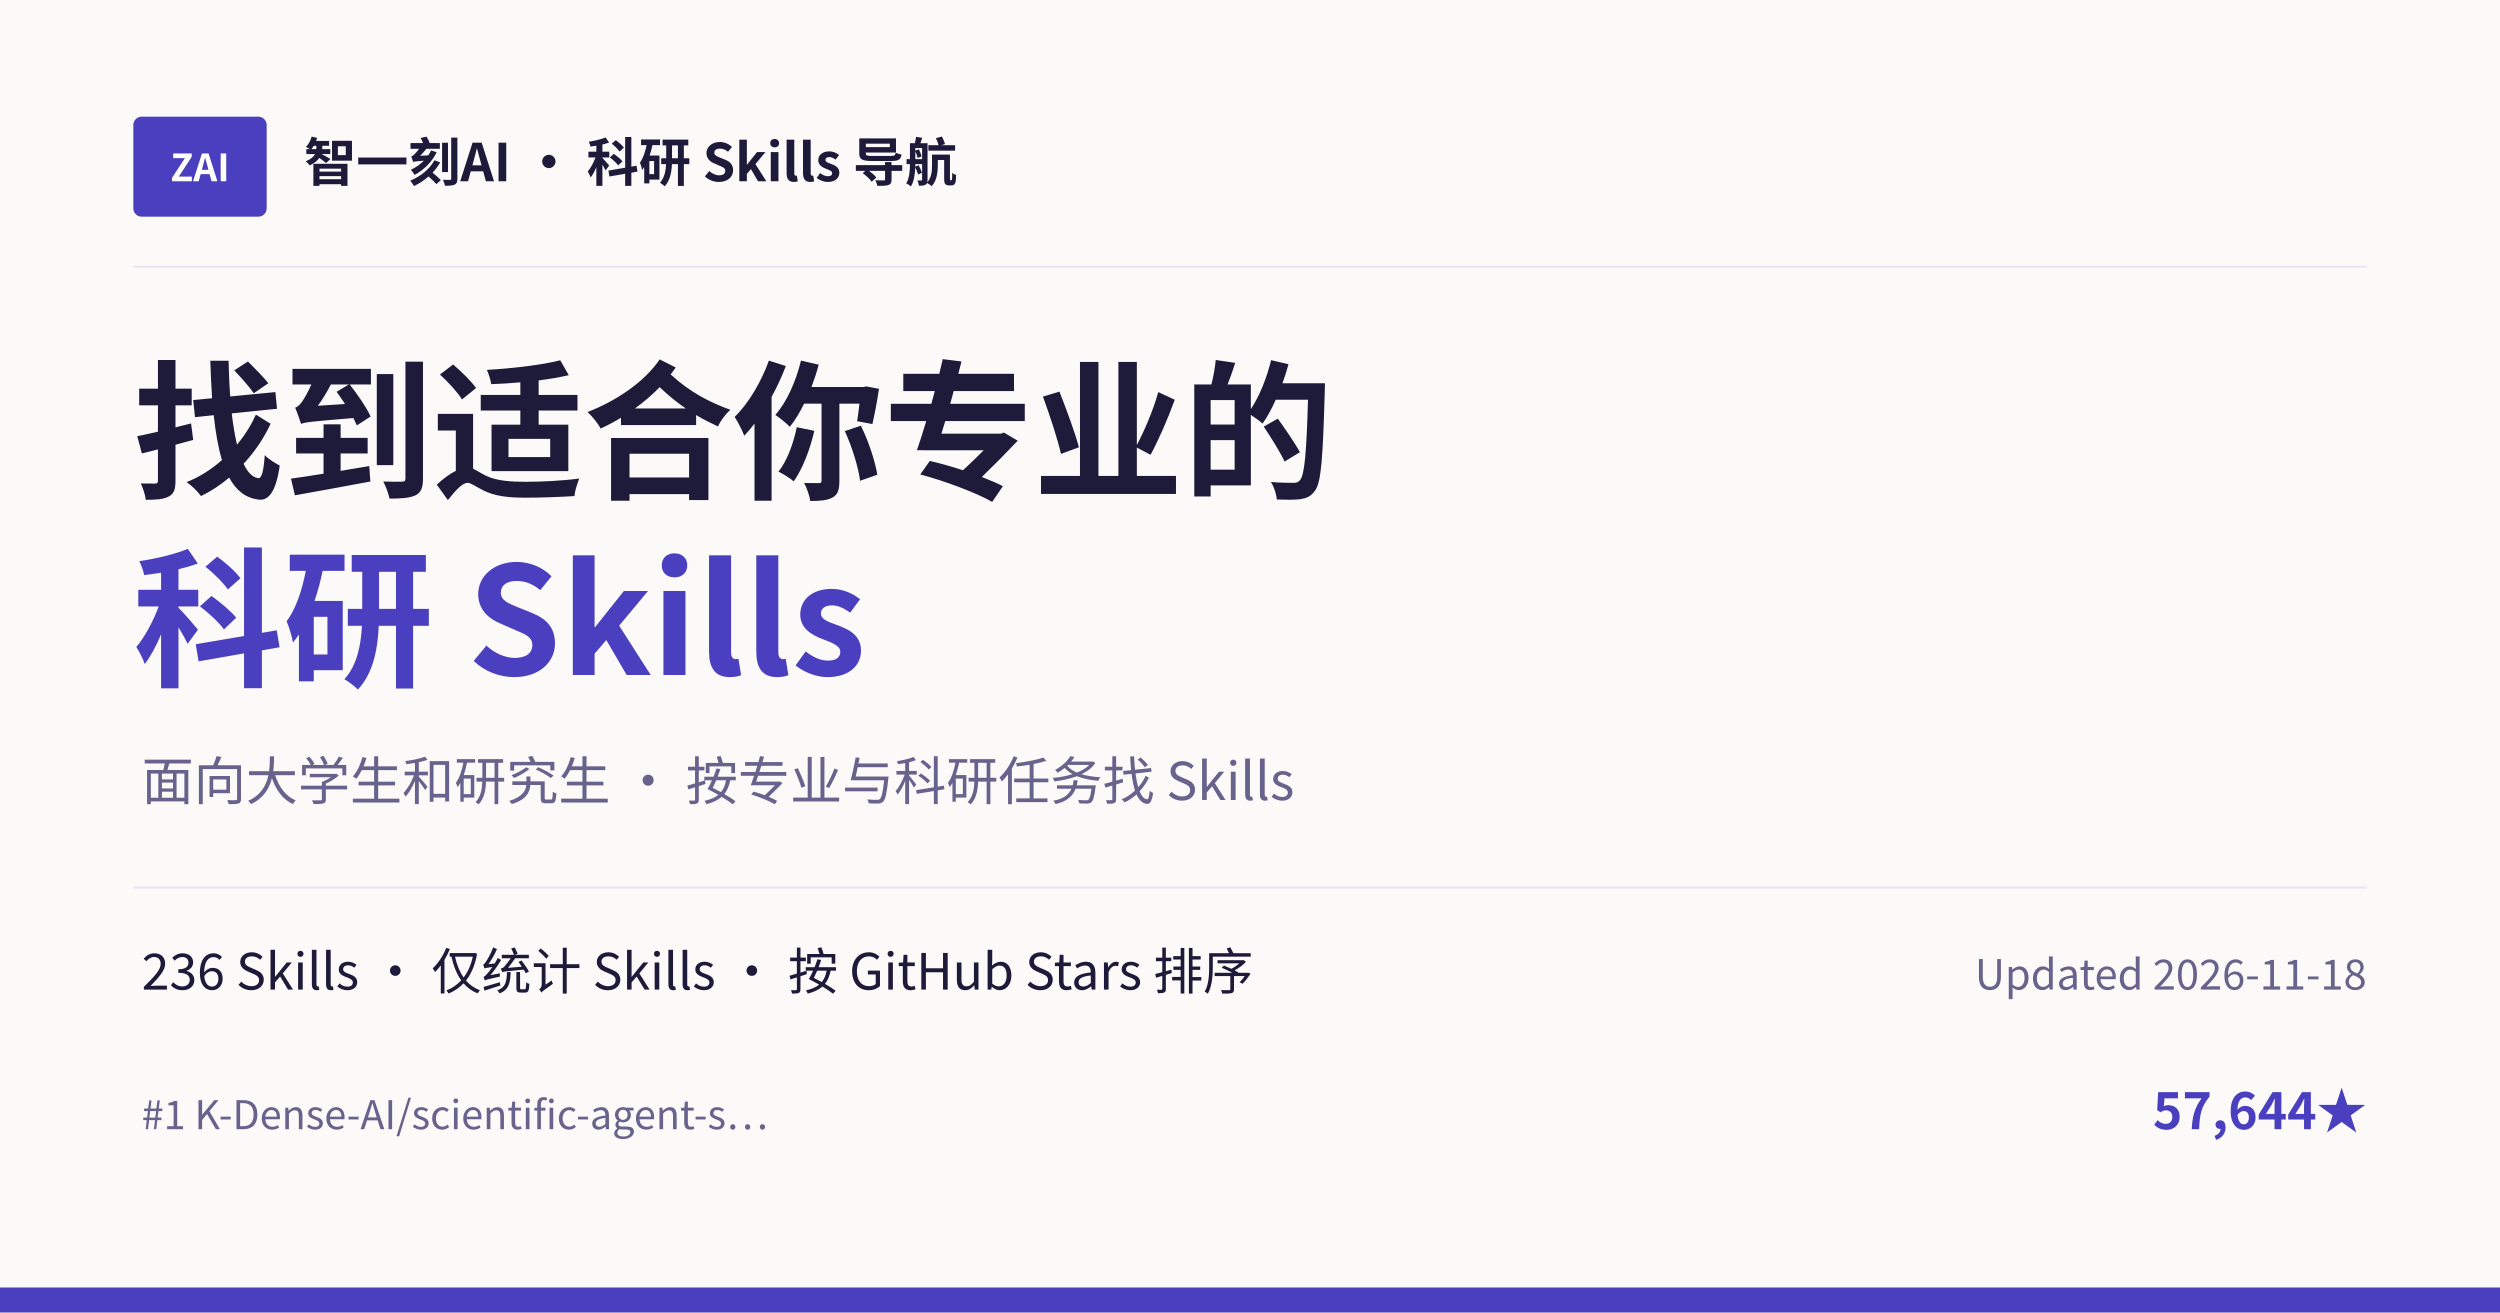
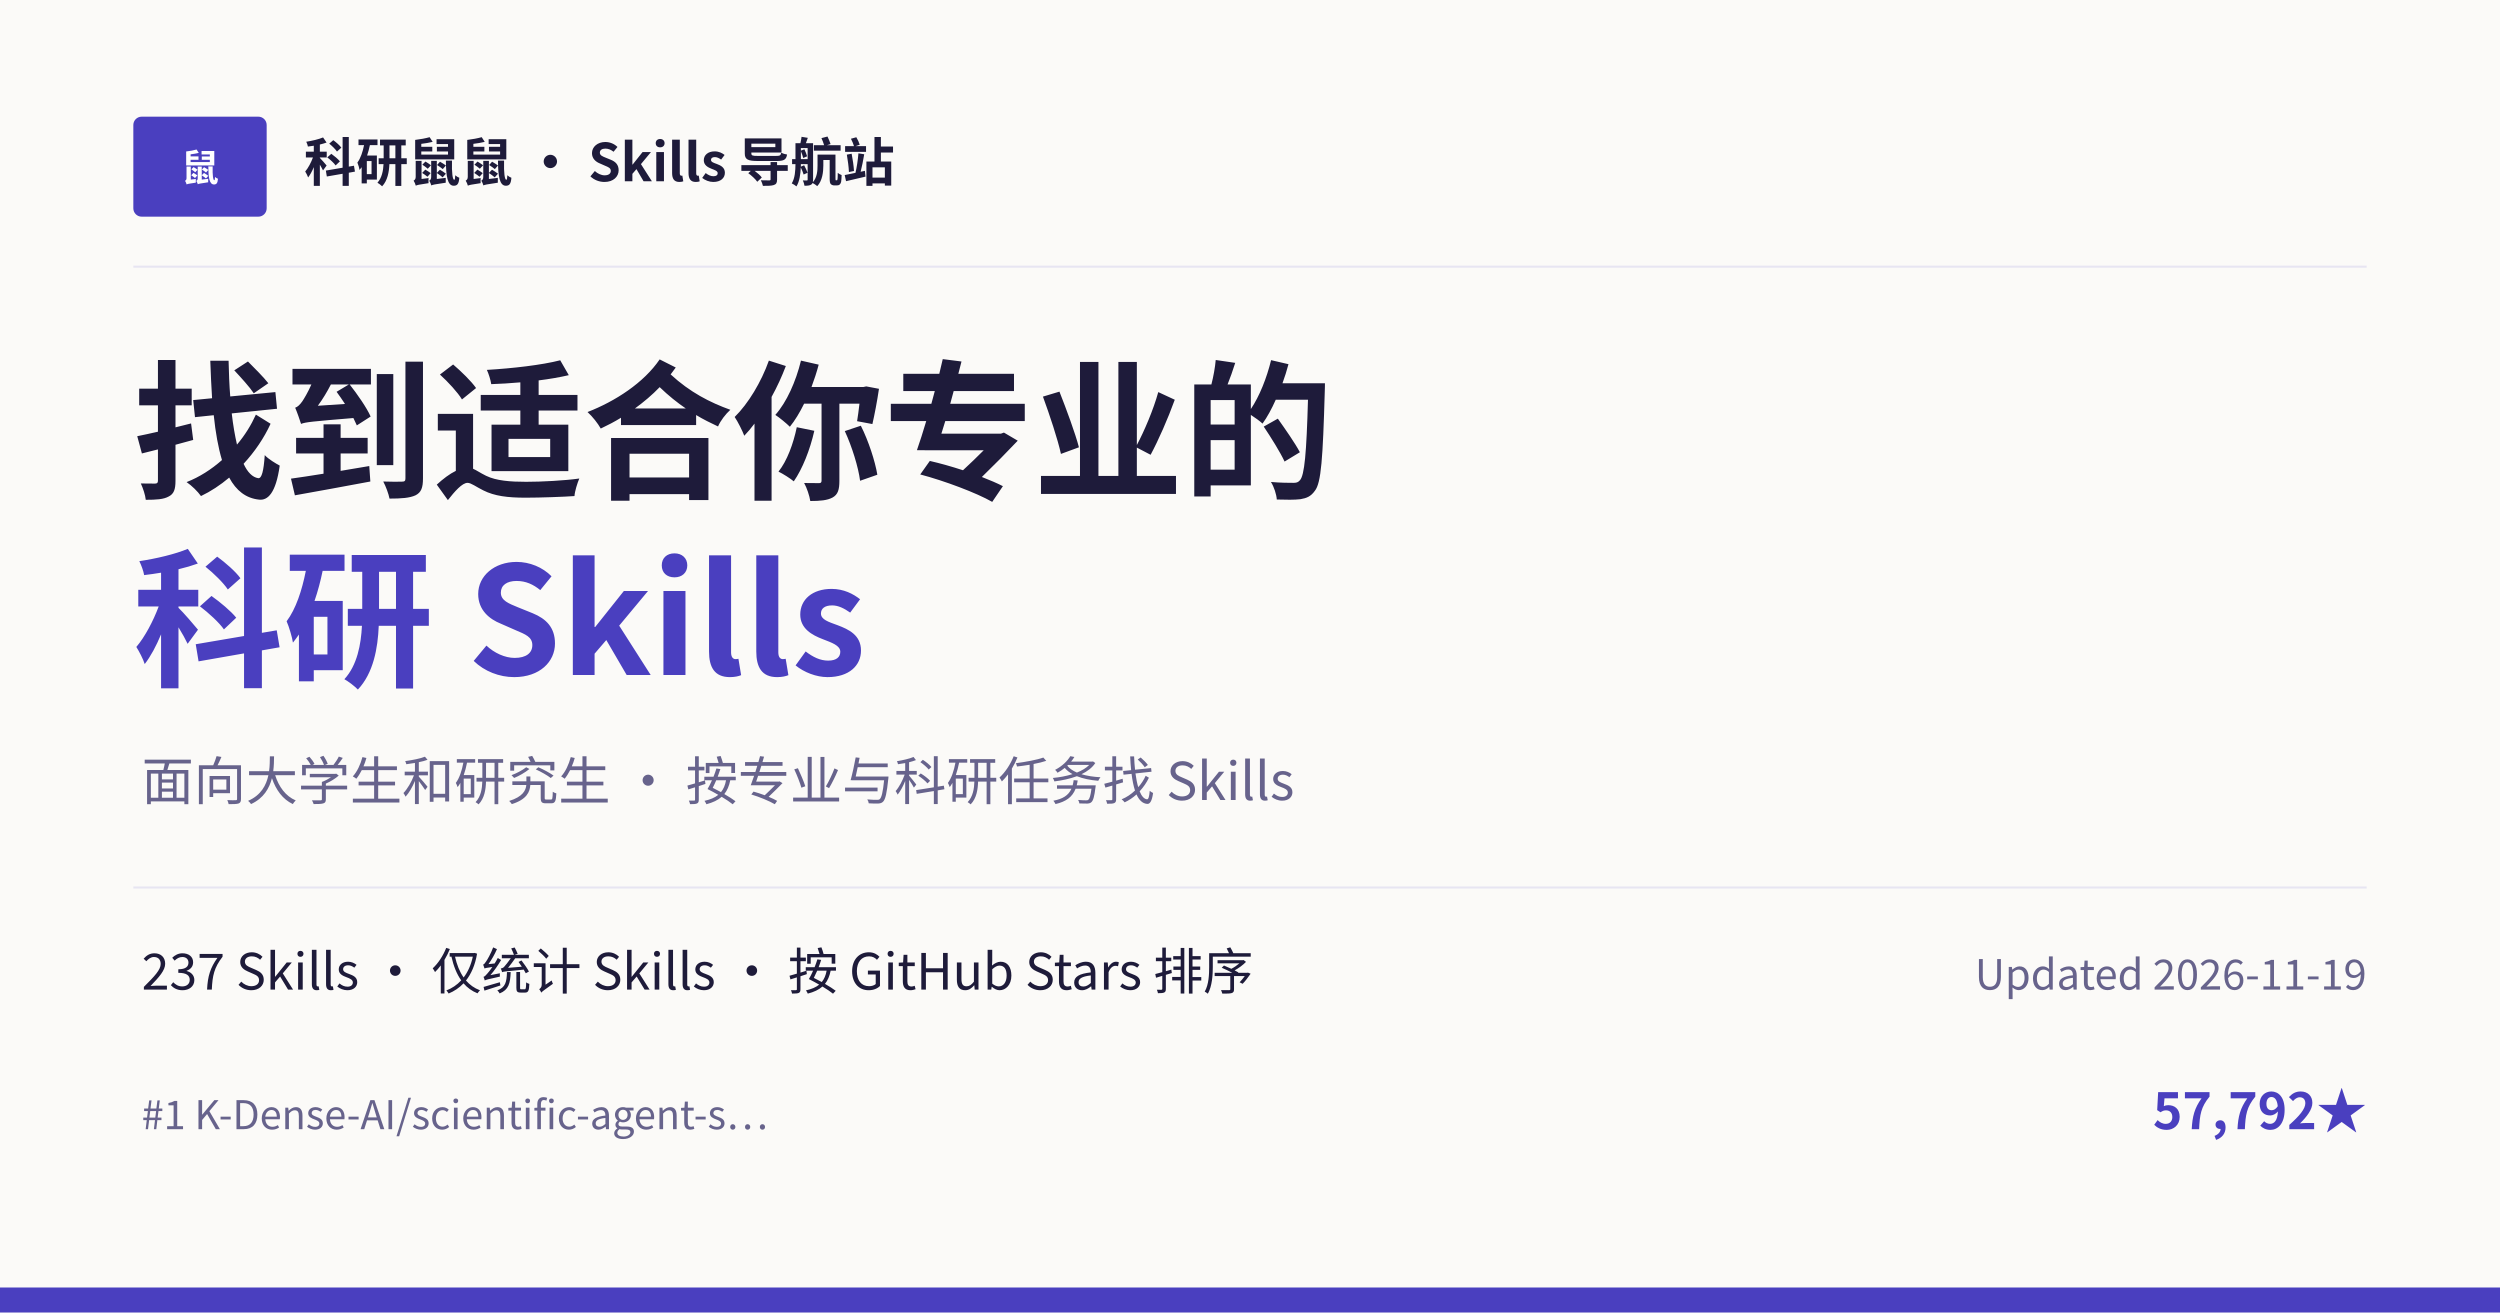
<svg xmlns="http://www.w3.org/2000/svg" width="1200" height="630" viewBox="0 0 1200 630">
  <rect width="1200" height="630" fill="#FBFAF8" />
  <rect x="64" y="56" width="64" height="48" rx="4" fill="#4A3FBF" />
-   <text x="96" y="87" text-anchor="middle" font-family="Noto Sans CJK SC, Microsoft YaHei, PingFang SC, sans-serif" font-size="18" font-weight="700" fill="#FFFFFF">ZAI</text>
-   <text x="146" y="87" font-family="Noto Sans CJK SC, Microsoft YaHei, PingFang SC, sans-serif" font-size="25" font-weight="600" fill="#1E1B3A">智一刻AI · 科研 Skills 导航</text>
+   <text x="96" y="87" text-anchor="middle" font-family="Noto Sans CJK SC, Microsoft YaHei, PingFang SC, sans-serif" font-size="18" font-weight="700" fill="#FFFFFF">鼠</text>
+   <text x="146" y="87" font-family="Noto Sans CJK SC, Microsoft YaHei, PingFang SC, sans-serif" font-size="25" font-weight="600" fill="#1E1B3A">科研鼠鼠 · Skills 导航站</text>
  <line x1="64" y1="128" x2="1136" y2="128" stroke="#E7E5F2" />
  <text x="64" y="234" font-family="Noto Sans CJK SC, Microsoft YaHei, PingFang SC, sans-serif" font-size="72" font-weight="700" fill="#1E1B3A">找到适合你专业的</text>
  <text x="64" y="324" font-family="Noto Sans CJK SC, Microsoft YaHei, PingFang SC, sans-serif" font-size="72" font-weight="700" fill="#4A3FBF">科研 Skills</text>
  <text x="68" y="384" font-family="Noto Sans CJK SC, Microsoft YaHei, PingFang SC, sans-serif" font-size="25" fill="#67638C">面向大学生和研究生 · 按专业与科研任务找 Skills</text>
  <line x1="64" y1="426" x2="1136" y2="426" stroke="#E7E5F2" />
-   <text x="68" y="475" font-family="Noto Sans CJK SC, Microsoft YaHei, PingFang SC, sans-serif" font-size="24" fill="#1E1B3A">236 Skills · 仅统计 Skills · 按 GitHub Stars 排序</text>
-   <text x="1136" y="475" text-anchor="end" font-family="Noto Sans CJK SC, Microsoft YaHei, PingFang SC, sans-serif" font-size="20" fill="#67638C">Updated 2026-11-18</text>
+   <text x="68" y="475" font-family="Noto Sans CJK SC, Microsoft YaHei, PingFang SC, sans-serif" font-size="24" fill="#1E1B3A">237 Skills · 仅统计 Skills · 按 GitHub Stars 排序</text>
+   <text x="1136" y="475" text-anchor="end" font-family="Noto Sans CJK SC, Microsoft YaHei, PingFang SC, sans-serif" font-size="20" fill="#67638C">Updated 2026-11-19</text>
  <text x="68" y="542" font-family="Noto Sans CJK SC, Microsoft YaHei, PingFang SC, sans-serif" font-size="19" fill="#67638C">#1 K-Dense-AI/scientific-agent-s…</text>
-   <text x="1136" y="542" text-anchor="end" font-family="Noto Sans CJK SC, Microsoft YaHei, PingFang SC, sans-serif" font-size="24" font-weight="600" fill="#4A3FBF">57,644★</text>
+   <text x="1136" y="542" text-anchor="end" font-family="Noto Sans CJK SC, Microsoft YaHei, PingFang SC, sans-serif" font-size="24" font-weight="600" fill="#4A3FBF">57,792★</text>
  <rect x="0" y="618" width="1200" height="12" fill="#4A3FBF" />
</svg>
